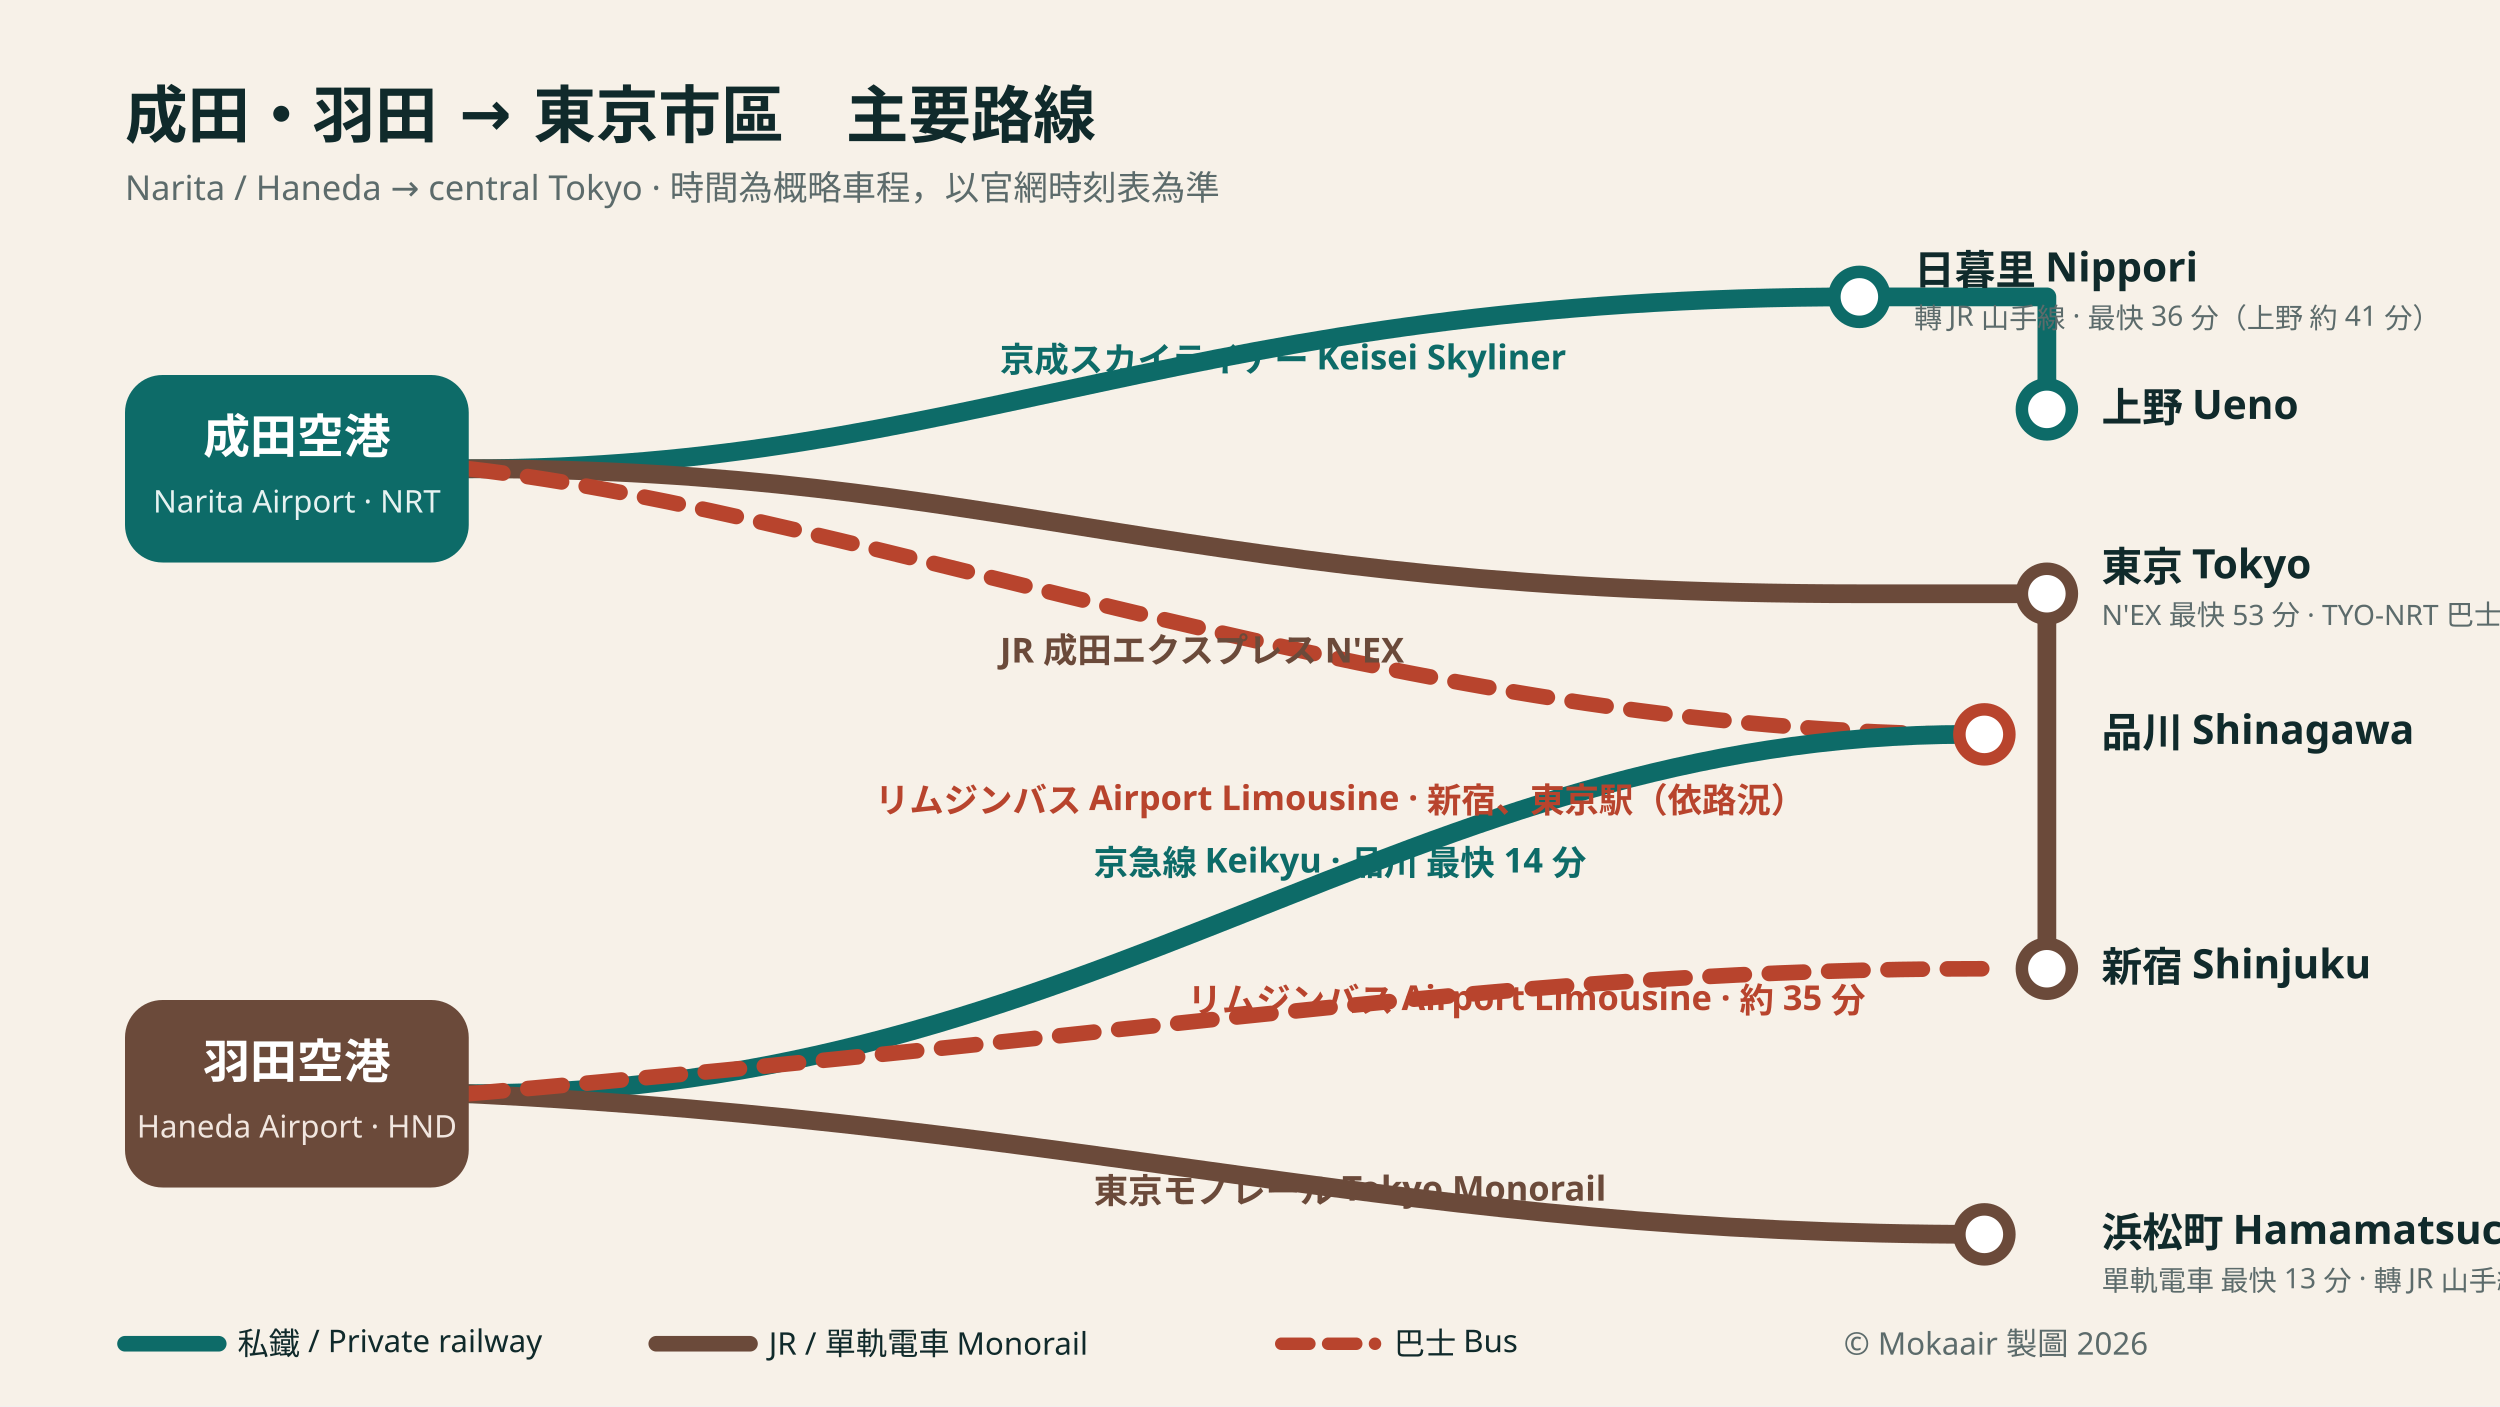
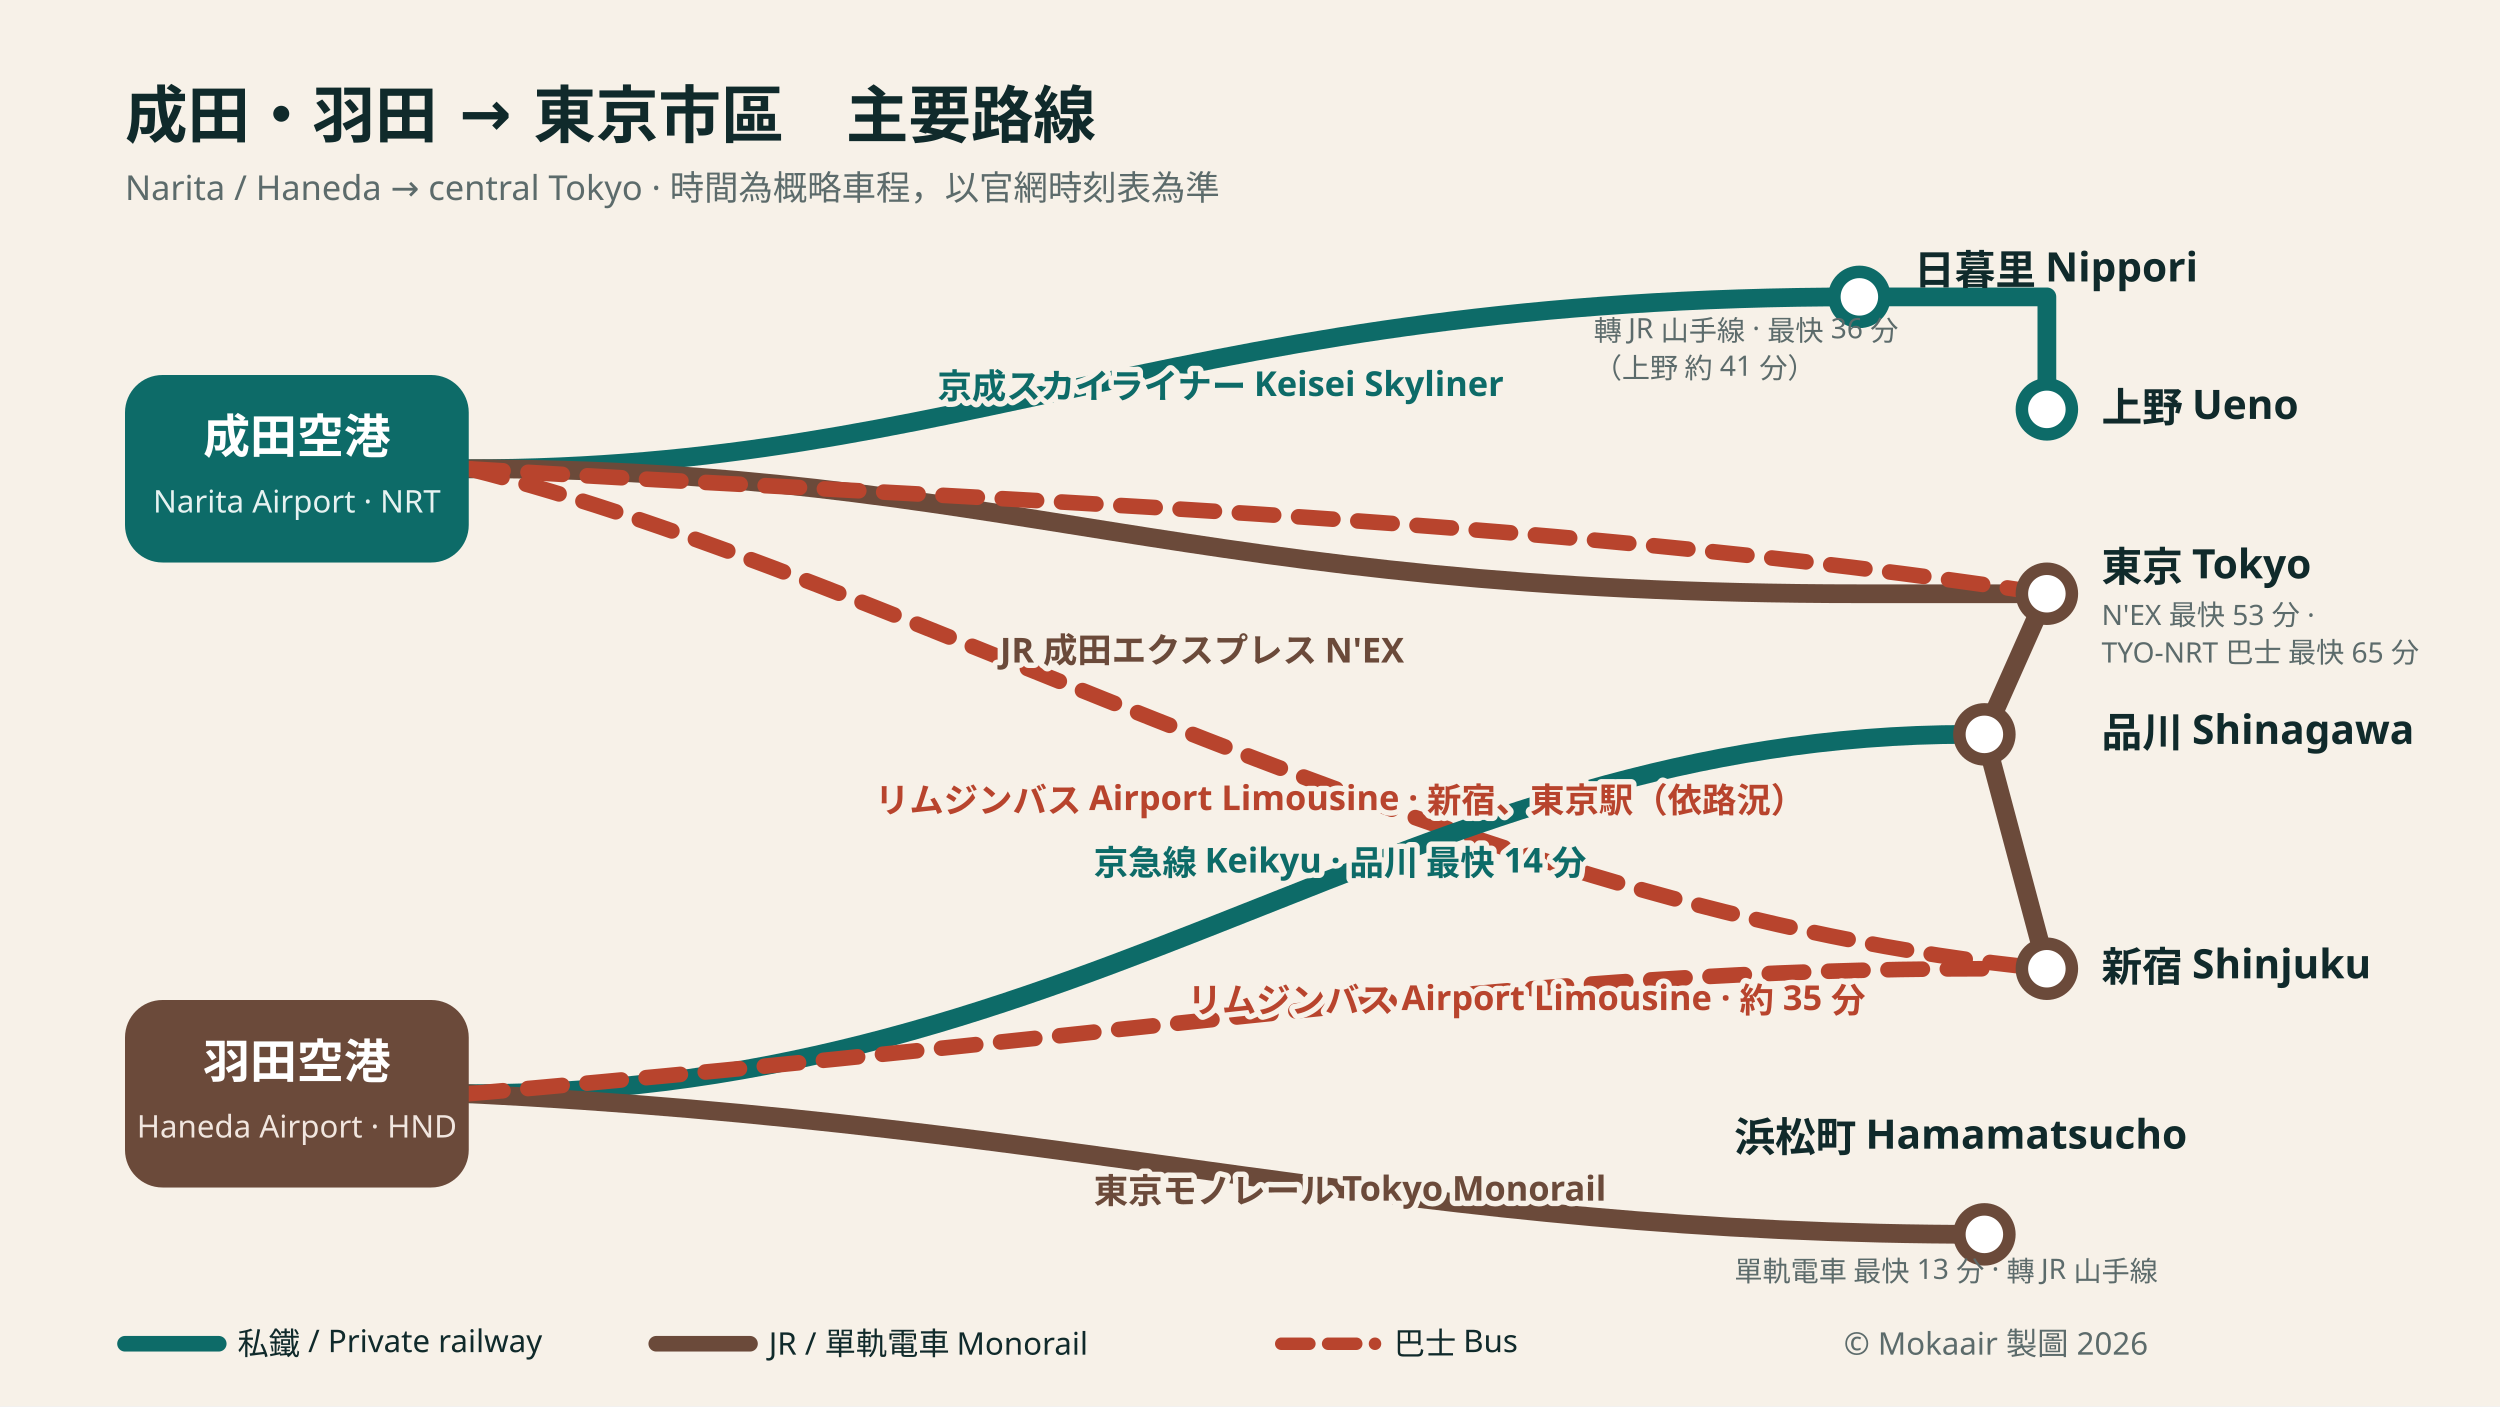
<svg xmlns="http://www.w3.org/2000/svg" viewBox="0 0 1600 900" width="1600" height="900" role="img" aria-labelledby="title desc" font-family="'Noto Sans TC','Noto Sans JP','PingFang TC','Microsoft JhengHei','Hiragino Sans',system-ui,sans-serif">
  <rect width="1600" height="900" fill="#F7F1E8" />
  <text x="80" y="88" font-size="40" font-weight="700" fill="#102A2B">成田・羽田 → 東京市區　主要路線</text>
  <text x="80" y="128" font-size="22" fill="#5C6B6B">Narita / Haneda → central Tokyo · 時間為概略車程，以官網時刻表為準</text>
  <path d="M 300 300 C 620 300, 760 190, 1190 190" fill="none" stroke="#0D6B68" stroke-width="12" stroke-linecap="round" />
  <path d="M 1190 190 L 1310 190 L 1310 262" fill="none" stroke="#0D6B68" stroke-width="12" stroke-linecap="round" stroke-linejoin="round" />
-   <path d="M 300 300 C 640 300, 760 380, 1190 380 L 1310 380 L 1310 470 L 1310 620" fill="none" stroke="#6B4A3A" stroke-width="12" stroke-linecap="round" stroke-linejoin="round" />
-   <path d="M 300 300 C 560 330, 900 470, 1270 470" fill="none" stroke="#B8442D" stroke-width="10" stroke-dasharray="22 16" stroke-linecap="round" />
+   <path d="M 300 300 C 640 300, 760 380, 1190 380 L 1310 380 L 1270 470 L 1310 620" fill="none" stroke="#6B4A3A" stroke-width="12" stroke-linecap="round" stroke-linejoin="round" />
+   <path d="M 300 300 C 620 320, 980 330, 1310 380" fill="none" stroke="#B8442D" stroke-width="10" stroke-dasharray="22 16" stroke-linecap="round" />
+   <path d="M 300 300 C 580 370, 940 585, 1310 620" fill="none" stroke="#B8442D" stroke-width="10" stroke-dasharray="22 16" stroke-linecap="round" />
  <path d="M 300 700 C 700 700, 900 470, 1260 470" fill="none" stroke="#0D6B68" stroke-width="12" stroke-linecap="round" />
  <path d="M 300 700 C 700 720, 900 790, 1270 790" fill="none" stroke="#6B4A3A" stroke-width="12" stroke-linecap="round" />
  <path d="M 300 700 C 760 660, 980 620, 1270 620" fill="none" stroke="#B8442D" stroke-width="10" stroke-dasharray="22 16" stroke-linecap="round" />
  <g>
    <rect x="80" y="240" width="220" height="120" rx="24" fill="#0D6B68" />
    <text x="190" y="290" font-size="30" font-weight="700" fill="#FFFFFF" text-anchor="middle">成田空港</text>
    <text x="190" y="328" font-size="20" fill="#E6F2F1" text-anchor="middle">Narita Airport · NRT</text>
    <rect x="80" y="640" width="220" height="120" rx="24" fill="#6B4A3A" />
    <text x="190" y="690" font-size="30" font-weight="700" fill="#FFFFFF" text-anchor="middle">羽田空港</text>
    <text x="190" y="728" font-size="20" fill="#F1E6DF" text-anchor="middle">Haneda Airport · HND</text>
  </g>
  <g font-size="26" font-weight="700" fill="#102A2B">
    <circle cx="1190" cy="190" r="16" fill="#FFFFFF" stroke="#0D6B68" stroke-width="8" />
    <text x="1225" y="182">日暮里 Nippori</text>
-     <text x="1225" y="210" font-size="18" font-weight="400" fill="#5C6B6B">轉 JR 山手線 · 最快 36 分（上野 約 41 分）</text>
+     <text x="1020" y="218" font-size="18" font-weight="400" fill="#5C6B6B" xml:space="preserve">
+       <tspan x="1020" y="218">轉 JR 山手線 · 最快 36 分</tspan>
+       <tspan x="1020" y="242">（上野 約 41 分）</tspan>
+     </text>
    <circle cx="1310" cy="262" r="16" fill="#FFFFFF" stroke="#0D6B68" stroke-width="8" />
    <text x="1345" y="270">上野 Ueno</text>
    <circle cx="1310" cy="380" r="16" fill="#FFFFFF" stroke="#6B4A3A" stroke-width="8" />
    <text x="1345" y="372">東京 Tokyo</text>
-     <text x="1345" y="400" font-size="18" font-weight="400" fill="#5C6B6B">N'EX 最快 53 分 · TYO-NRT 巴士 最快 65 分</text>
-     <circle cx="1270" cy="470" r="16" fill="#FFFFFF" stroke="#B8442D" stroke-width="8" />
+     <text x="1345" y="400" font-size="18" font-weight="400" fill="#5C6B6B" xml:space="preserve">
+       <tspan x="1345" y="400">N'EX 最快 53 分 · </tspan>
+       <tspan x="1345" y="424">TYO-NRT 巴士 最快 65 分</tspan>
+     </text>
+     <circle cx="1270" cy="470" r="16" fill="#FFFFFF" stroke="#6B4A3A" stroke-width="8" />
    <text x="1345" y="478">品川 Shinagawa</text>
    <circle cx="1310" cy="620" r="16" fill="#FFFFFF" stroke="#6B4A3A" stroke-width="8" />
    <text x="1345" y="628">新宿 Shinjuku</text>
    <circle cx="1270" cy="790" r="16" fill="#FFFFFF" stroke="#6B4A3A" stroke-width="8" />
-     <text x="1345" y="798">浜松町 Hamamatsucho</text>
-     <text x="1345" y="826" font-size="18" font-weight="400" fill="#5C6B6B">單軌電車 最快 13 分 · 轉 JR 山手線</text>
+     <text x="1110" y="737">浜松町 Hamamatsucho</text>
+     <text x="1110" y="820" font-size="18" font-weight="400" fill="#5C6B6B">單軌電車 最快 13 分 · 轉 JR 山手線</text>
  </g>
-   <g font-size="22" font-weight="700">
-     <text x="640" y="238" fill="#0D6B68">京成スカイライナー Keisei Skyliner</text>
+   <g font-size="22" font-weight="700" paint-order="stroke fill" stroke="#F7F1E8" stroke-width="7" stroke-linejoin="round">
+     <text x="600" y="255" fill="#0D6B68">京成スカイライナー Keisei Skyliner</text>
    <text x="640" y="424" fill="#6B4A3A">JR 成田エクスプレス N'EX</text>
    <text x="560" y="520" fill="#B8442D">リムジンバス Airport Limousine · 新宿、東京駅（依路況）</text>
    <text x="700" y="560" fill="#0D6B68">京急線 Keikyu · 品川 最快 14 分</text>
    <text x="760" y="648" fill="#B8442D">リムジンバス Airport Limousine · 約 35 分</text>
    <text x="700" y="770" fill="#6B4A3A">東京モノレール Tokyo Monorail</text>
  </g>
  <g font-size="20" fill="#102A2B">
    <line x1="80" y1="860" x2="140" y2="860" stroke="#0D6B68" stroke-width="10" stroke-linecap="round" />
    <text x="152" y="867">私鐵 / Private railway</text>
    <line x1="420" y1="860" x2="480" y2="860" stroke="#6B4A3A" stroke-width="10" stroke-linecap="round" />
    <text x="492" y="867">JR / 單軌電車 Monorail</text>
    <line x1="820" y1="860" x2="880" y2="860" stroke="#B8442D" stroke-width="8" stroke-dasharray="18 12" stroke-linecap="round" />
    <text x="892" y="867">巴士 Bus</text>
    <text x="1180" y="867" fill="#5C6B6B">© Mokaair 製圖 2026</text>
  </g>
</svg>
